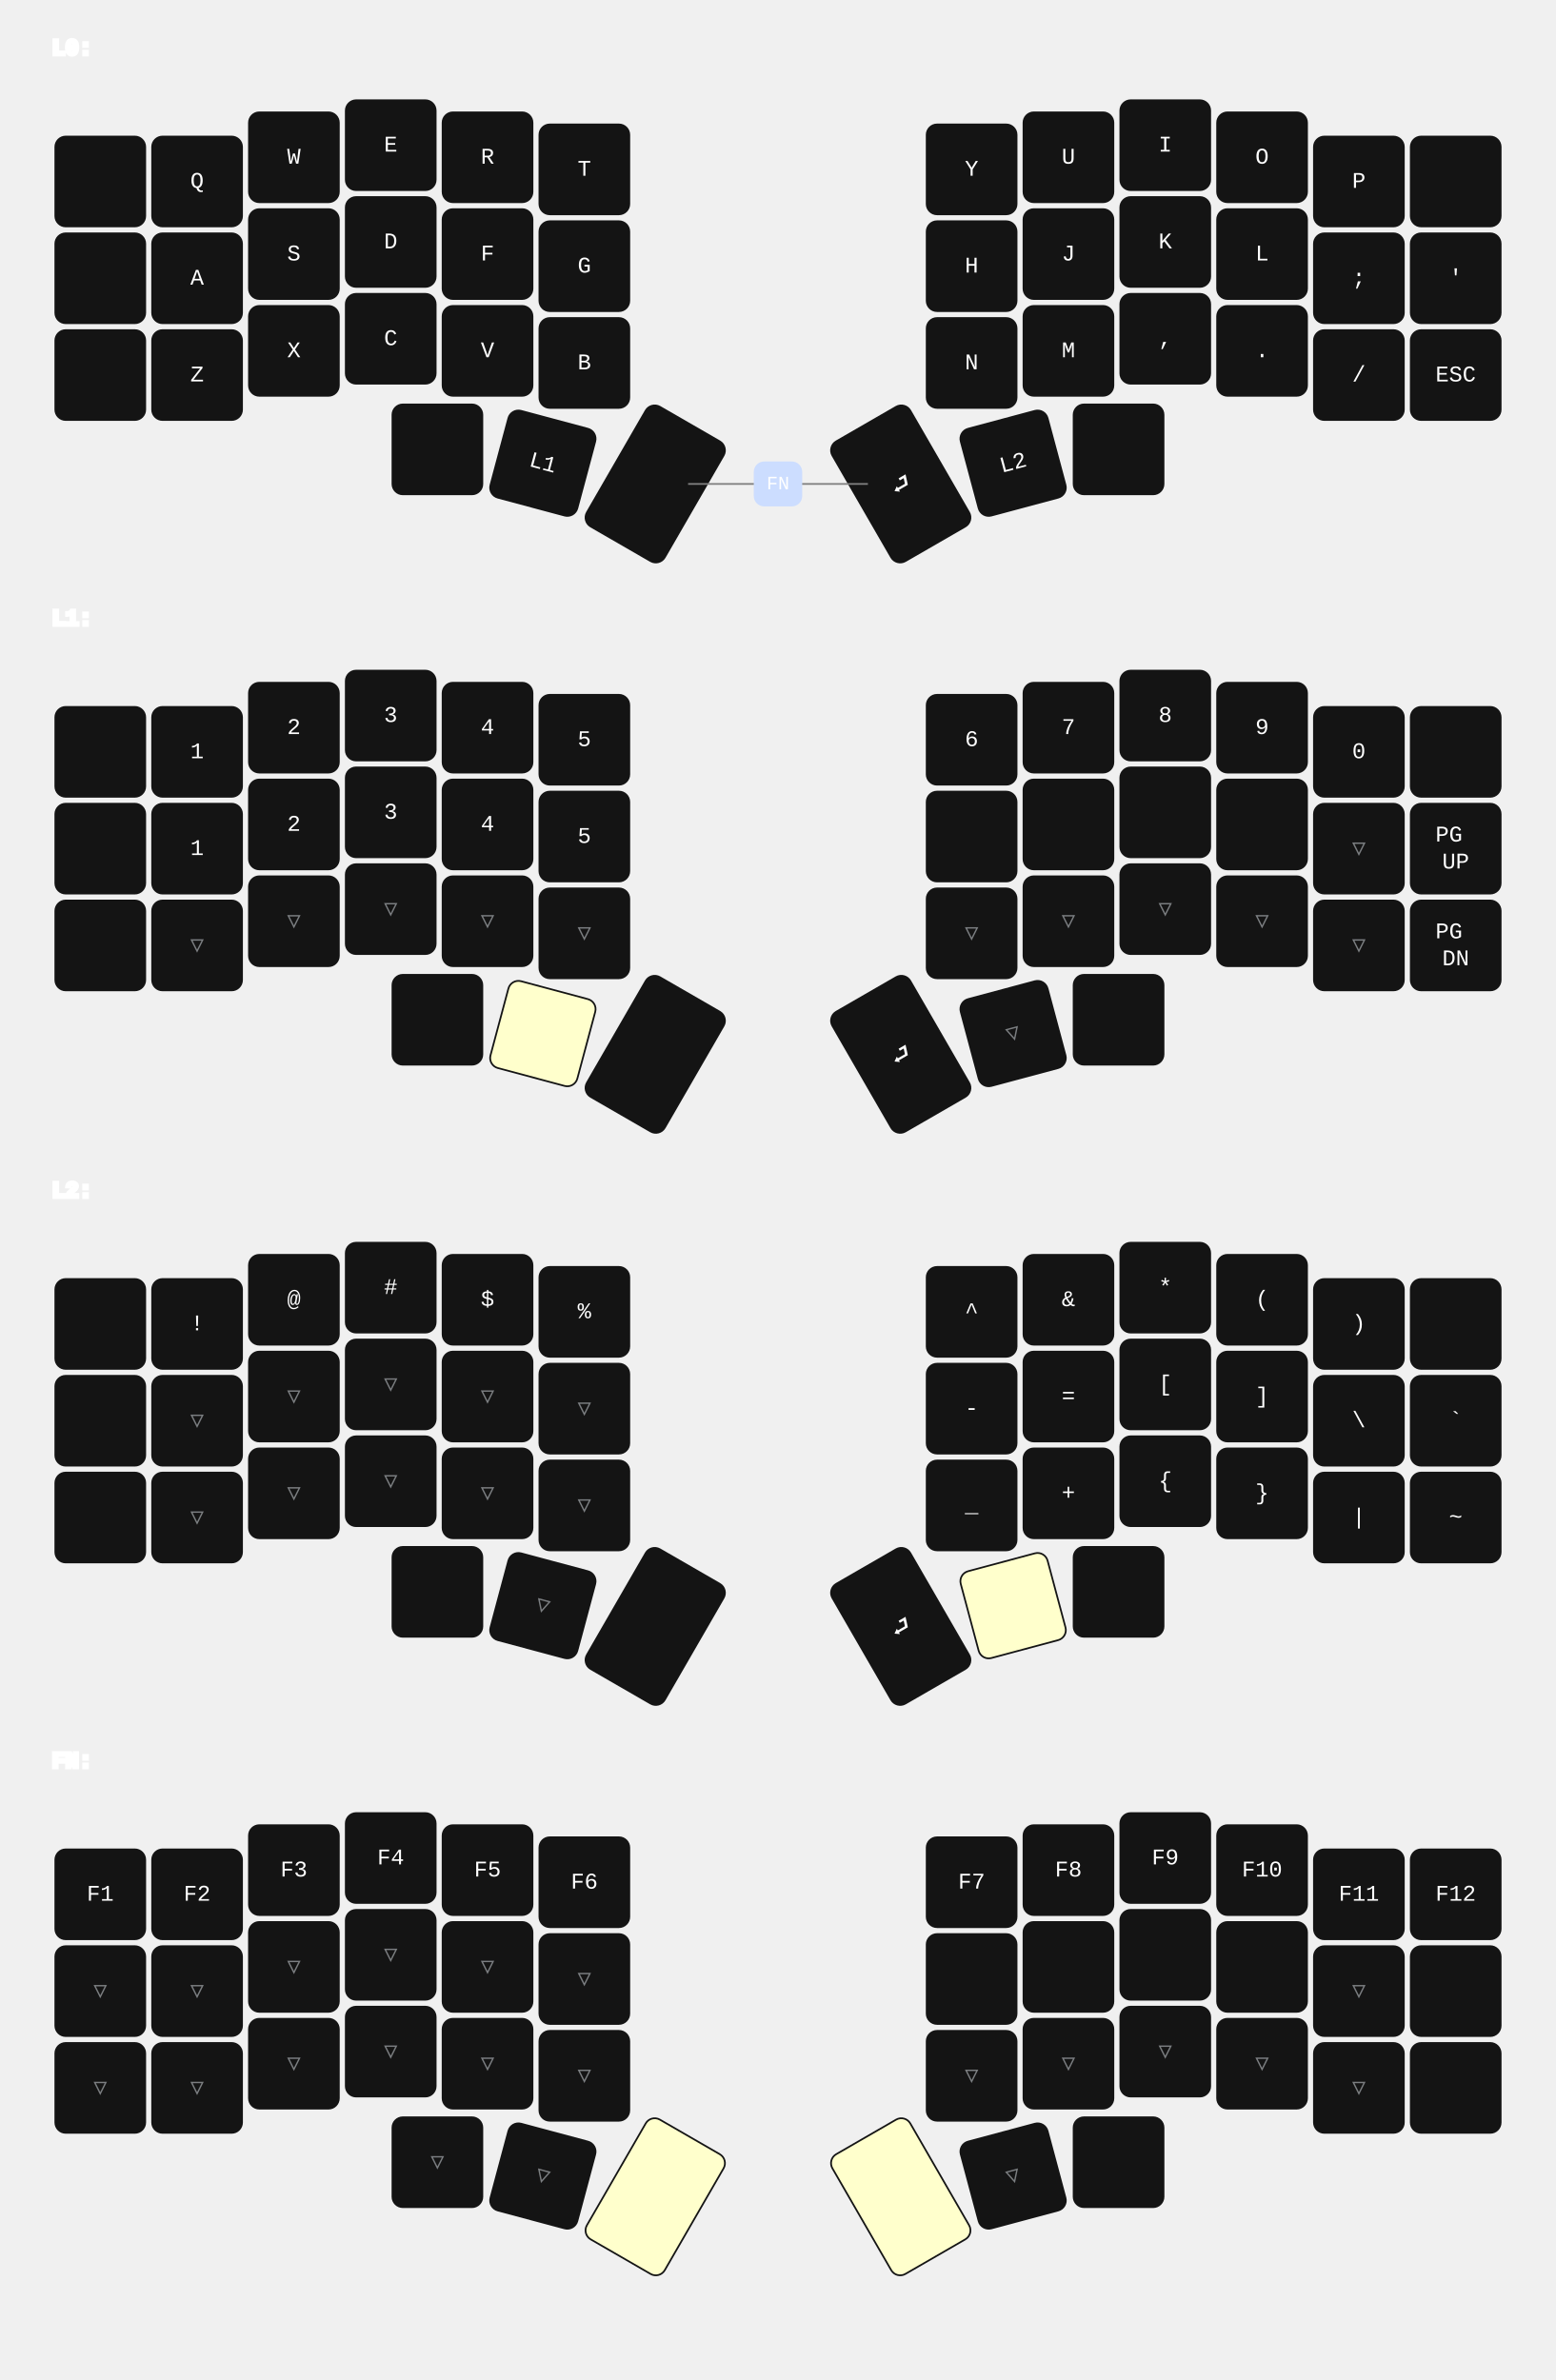
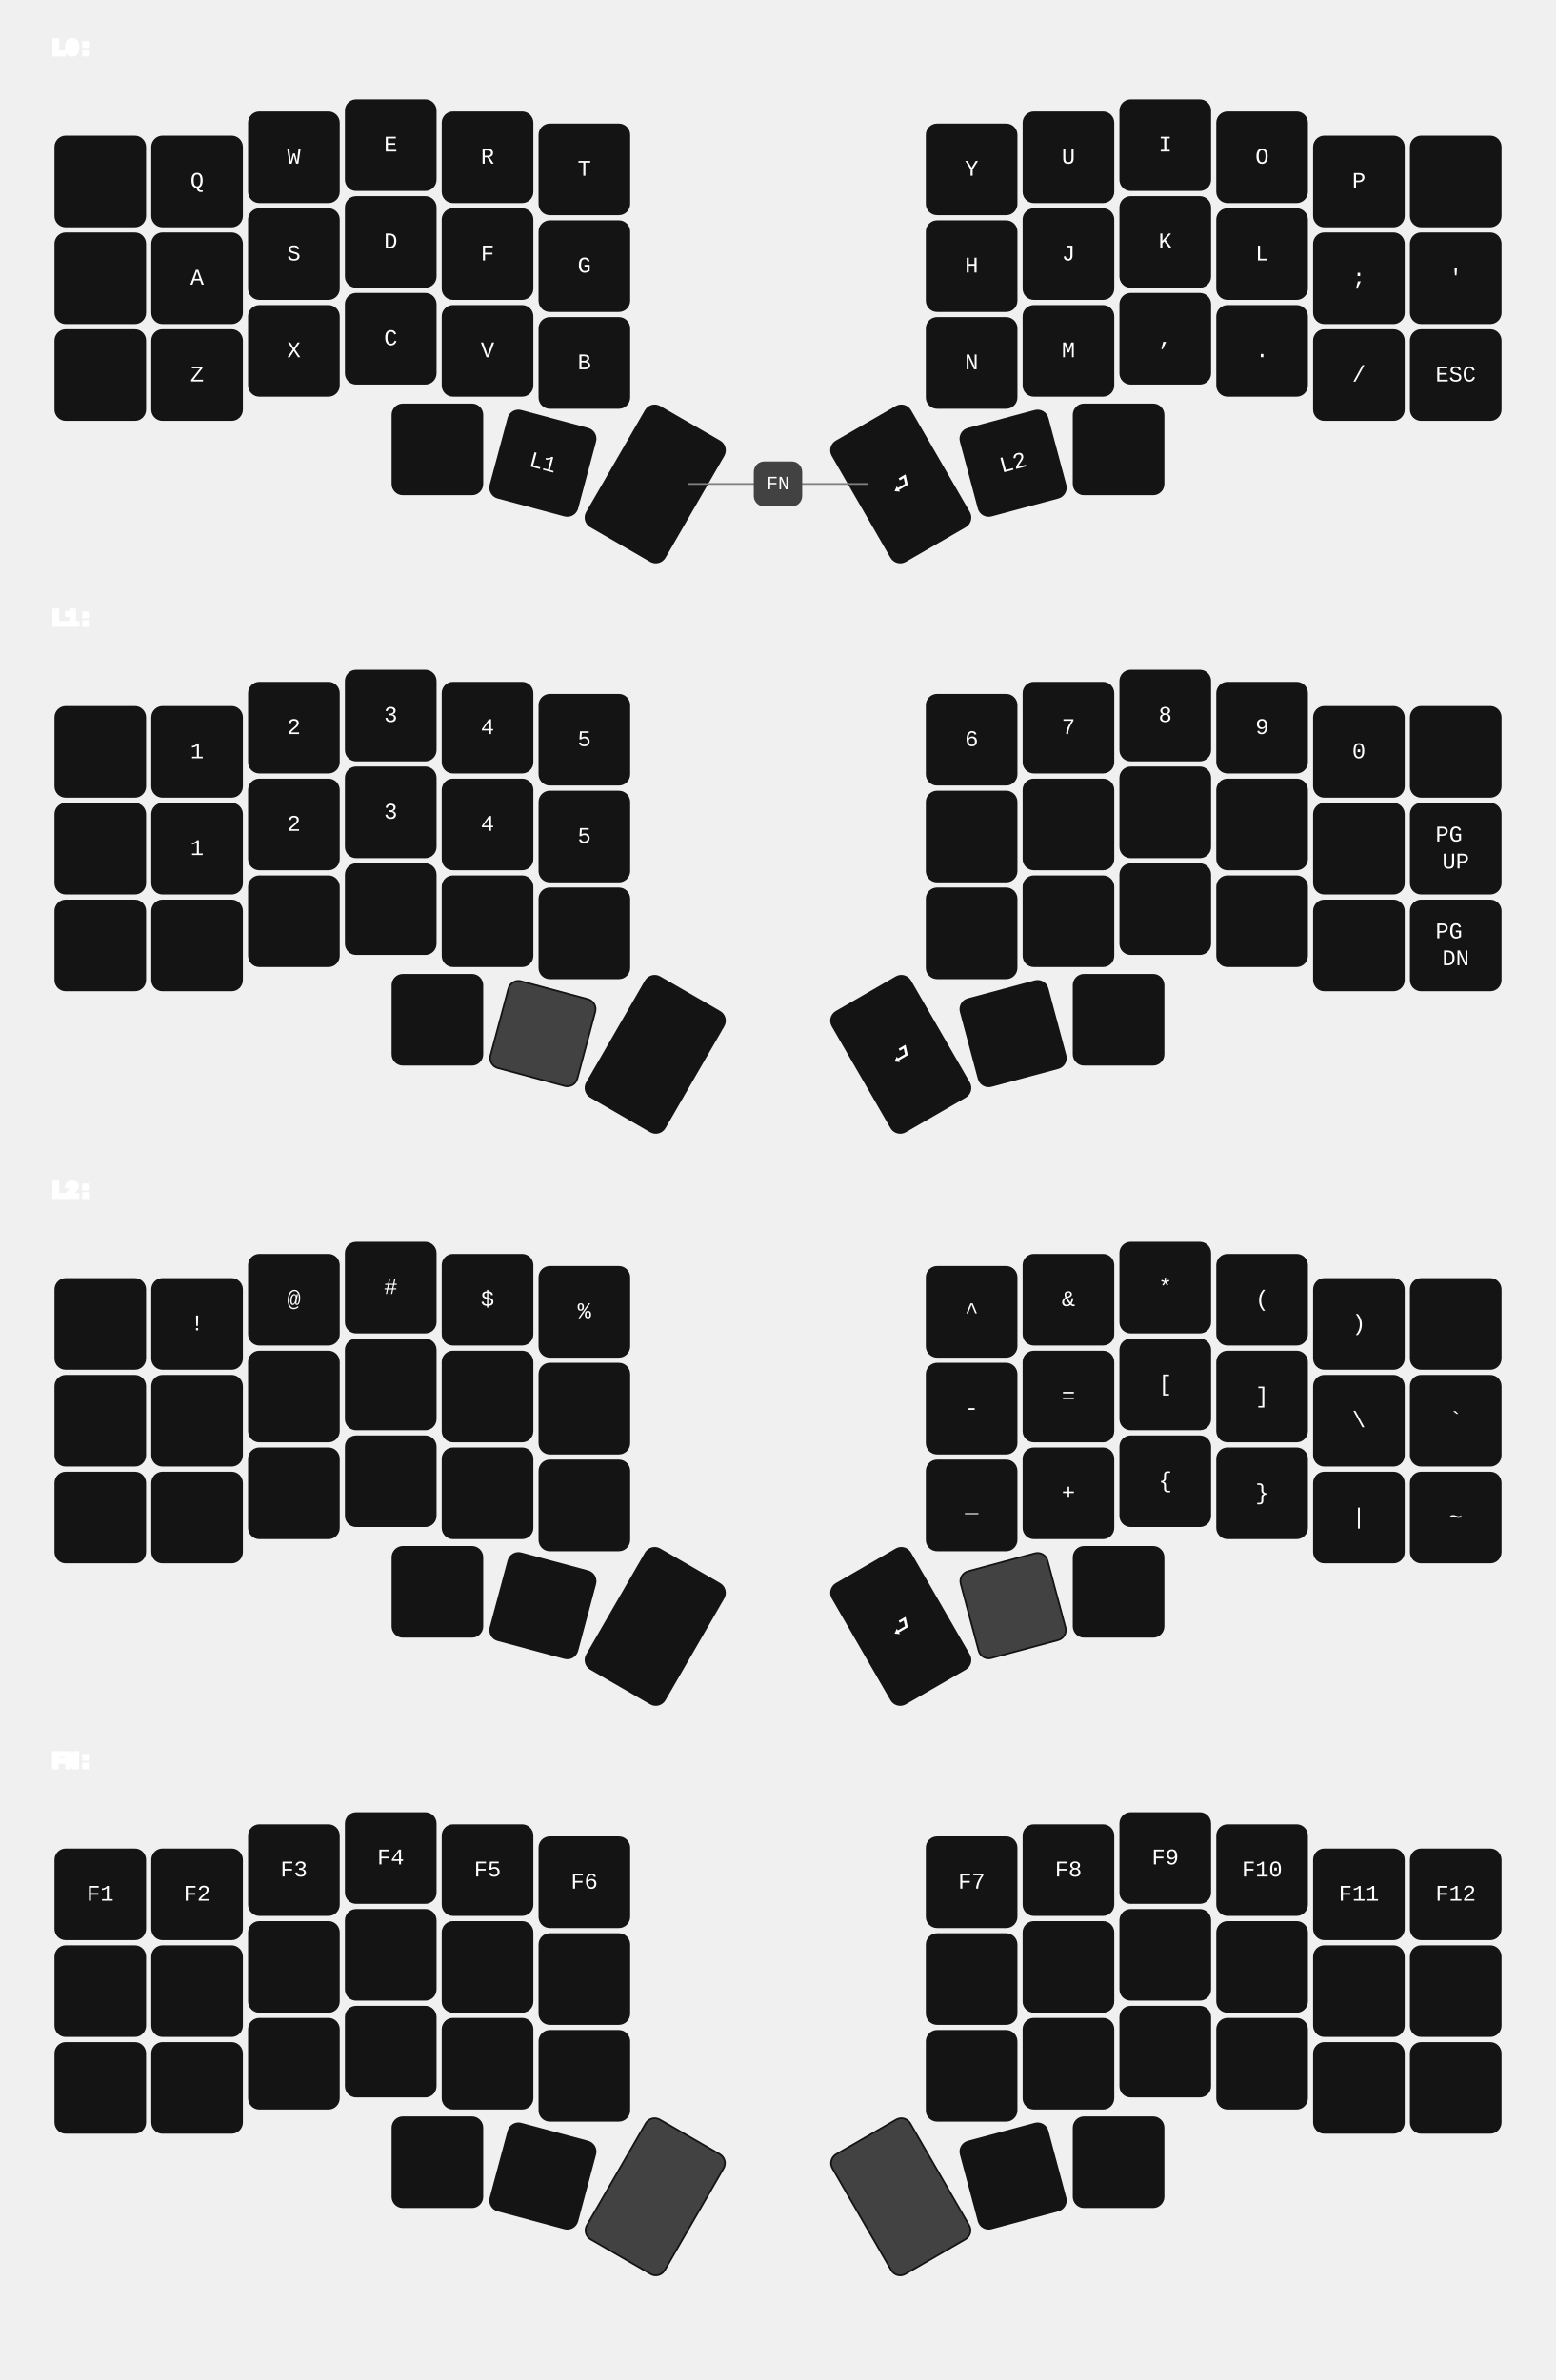
<svg xmlns="http://www.w3.org/2000/svg" xmlns:xlink="http://www.w3.org/1999/xlink" width="900" height="1377" viewBox="0 0 900 1377" class="keymap">
  <defs>/* start glyphs */
<svg id="mdi:apple-keyboard-command">
      <svg id="mdi-apple-keyboard-command" viewBox="0 0 24 24">
        <path d="M6,2A4,4 0 0,1 10,6V8H14V6A4,4 0 0,1 18,2A4,4 0 0,1 22,6A4,4 0 0,1 18,10H16V14H18A4,4 0 0,1 22,18A4,4 0 0,1 18,22A4,4 0 0,1 14,18V16H10V18A4,4 0 0,1 6,22A4,4 0 0,1 2,18A4,4 0 0,1 6,14H8V10H6A4,4 0 0,1 2,6A4,4 0 0,1 6,2M16,18A2,2 0 0,0 18,20A2,2 0 0,0 20,18A2,2 0 0,0 18,16H16V18M14,10H10V14H14V10M6,16A2,2 0 0,0 4,18A2,2 0 0,0 6,20A2,2 0 0,0 8,18V16H6M8,6A2,2 0 0,0 6,4A2,2 0 0,0 4,6A2,2 0 0,0 6,8H8V6M18,8A2,2 0 0,0 20,6A2,2 0 0,0 18,4A2,2 0 0,0 16,6V8H18Z" />
      </svg>
    </svg>
    <svg id="mdi:apple-keyboard-control">
      <svg id="mdi-apple-keyboard-control" viewBox="0 0 24 24">
        <path d="M19.78,11.78L18.36,13.19L12,6.83L5.64,13.19L4.22,11.78L12,4L19.78,11.78Z" />
      </svg>
    </svg>
    <svg id="mdi:apple-keyboard-option">
      <svg id="mdi-apple-keyboard-option" viewBox="0 0 24 24">
        <path d="M3,4H9.11L16.15,18H21V20H14.88L7.84,6H3V4M14,4H21V6H14V4Z" />
      </svg>
    </svg>
    <svg id="mdi:apple-keyboard-shift">
      <svg id="mdi-apple-keyboard-shift" viewBox="0 0 24 24">
        <path d="M15,18V12H17.17L12,6.83L6.83,12H9V18H15M12,4L22,14H17V20H7V14H2L12,4Z" />
      </svg>
    </svg>
    <svg id="mdi:arrow-down">
      <svg id="mdi-arrow-down" viewBox="0 0 24 24">
        <path d="M11,4H13V16L18.5,10.5L19.92,11.92L12,19.84L4.08,11.92L5.5,10.5L11,16V4Z" />
      </svg>
    </svg>
    <svg id="mdi:arrow-left">
      <svg id="mdi-arrow-left" viewBox="0 0 24 24">
        <path d="M20,11V13H8L13.5,18.5L12.08,19.92L4.16,12L12.08,4.08L13.5,5.5L8,11H20Z" />
      </svg>
    </svg>
    <svg id="mdi:arrow-right">
      <svg id="mdi-arrow-right" viewBox="0 0 24 24">
        <path d="M4,11V13H16L10.5,18.5L11.92,19.92L19.84,12L11.92,4.08L10.5,5.5L16,11H4Z" />
      </svg>
    </svg>
    <svg id="mdi:arrow-up">
      <svg id="mdi-arrow-up" viewBox="0 0 24 24">
        <path d="M13,20H11V8L5.5,13.5L4.08,12.08L12,4.16L19.92,12.08L18.5,13.5L13,8V20Z" />
      </svg>
    </svg>
    <svg id="mdi:backspace-outline">
      <svg id="mdi-backspace-outline" viewBox="0 0 24 24">
        <path d="M19,15.59L17.59,17L14,13.41L10.41,17L9,15.59L12.59,12L9,8.41L10.41,7L14,10.59L17.59,7L19,8.41L15.41,12L19,15.59M22,3A2,2 0 0,1 24,5V19A2,2 0 0,1 22,21H7C6.31,21 5.77,20.64 5.41,20.11L0,12L5.41,3.88C5.77,3.35 6.31,3 7,3H22M22,5H7L2.28,12L7,19H22V5Z" />
      </svg>
    </svg>
    <svg id="mdi:backspace-reverse-outline">
      <svg id="mdi-backspace-reverse-outline" viewBox="0 0 24 24">
        <path d="M5,15.59L6.41,17L10,13.41L13.59,17L15,15.59L11.41,12L15,8.41L13.59,7L10,10.59L6.41,7L5,8.41L8.59,12L5,15.59M2,3A2,2 0 0,0 0,5V19A2,2 0 0,0 2,21H17C17.69,21 18.23,20.64 18.59,20.11L24,12L18.59,3.88C18.23,3.35 17.69,3 17,3H2M2,5H17L21.72,12L17,19H2V5Z" />
      </svg>
    </svg>
    <svg id="mdi:bluetooth">
      <svg id="mdi-bluetooth" viewBox="0 0 24 24">
        <path d="M14.88,16.29L13,18.17V14.41M13,5.83L14.88,7.71L13,9.58M17.71,7.71L12,2H11V9.58L6.41,5L5,6.41L10.59,12L5,17.58L6.41,19L11,14.41V22H12L17.71,16.29L13.41,12L17.71,7.71Z" />
      </svg>
    </svg>
    <svg id="mdi:keyboard-space">
      <svg id="mdi-keyboard-space" viewBox="0 0 24 24">
        <path d="M3 15H5V19H19V15H21V19C21 20.1 20.1 21 19 21H5C3.9 21 3 20.1 3 19V15Z" />
      </svg>
    </svg>
    <svg id="mdi:keyboard-tab">
      <svg id="mdi-keyboard-tab" viewBox="0 0 24 24">
        <path d="M20,18H22V6H20M11.59,7.41L15.17,11H1V13H15.17L11.59,16.58L13,18L19,12L13,6L11.59,7.41Z" />
      </svg>
    </svg>
    <svg id="mdi:play-pause">
      <svg id="mdi-play-pause" viewBox="0 0 24 24">
        <path d="M3,5V19L11,12M13,19H16V5H13M18,5V19H21V5" />
      </svg>
    </svg>
    <svg id="mdi:skip-backward">
      <svg id="mdi-skip-backward" viewBox="0 0 24 24">
        <path d="M20,5V19L13,12M6,5V19H4V5M13,5V19L6,12" />
      </svg>
    </svg>
    <svg id="mdi:skip-forward">
      <svg id="mdi-skip-forward" viewBox="0 0 24 24">
        <path d="M4,5V19L11,12M18,5V19H20V5M11,5V19L18,12" />
      </svg>
    </svg>
    <svg id="mdi:toggle-switch">
      <svg id="mdi-toggle-switch" viewBox="0 0 24 24">
        <path d="M17,7H7A5,5 0 0,0 2,12A5,5 0 0,0 7,17H17A5,5 0 0,0 22,12A5,5 0 0,0 17,7M17,15A3,3 0 0,1 14,12A3,3 0 0,1 17,9A3,3 0 0,1 20,12A3,3 0 0,1 17,15Z" />
      </svg>
    </svg>
    <svg id="mdi:volume-minus">
      <svg id="mdi-volume-minus" viewBox="0 0 24 24">
        <path d="M3,9H7L12,4V20L7,15H3V9M14,11H22V13H14V11Z" />
      </svg>
    </svg>
    <svg id="mdi:volume-plus">
      <svg id="mdi-volume-plus" viewBox="0 0 24 24">
        <path d="M3,9H7L12,4V20L7,15H3V9M14,11H17V8H19V11H22V13H19V16H17V13H14V11Z" />
      </svg>
    </svg>
    <svg id="tabler:brightness-down">
      <svg class="icon icon-tabler icon-tabler-brightness-down" viewBox="0 0 24 24" stroke-width="2" stroke="currentColor" fill="none" stroke-linecap="round" stroke-linejoin="round">
        <path stroke="none" d="M0 0h24v24H0z" fill="none" />
        <path d="M12 12m-3 0a3 3 0 1 0 6 0a3 3 0 1 0 -6 0" />
        <path d="M12 5l0 .01" />
        <path d="M17 7l0 .01" />
        <path d="M19 12l0 .01" />
        <path d="M17 17l0 .01" />
        <path d="M12 19l0 .01" />
        <path d="M7 17l0 .01" />
        <path d="M5 12l0 .01" />
        <path d="M7 7l0 .01" />
      </svg>
    </svg>
    <svg id="tabler:brightness-up">
      <svg class="icon icon-tabler icon-tabler-brightness-up" viewBox="0 0 24 24" stroke-width="2" stroke="currentColor" fill="none" stroke-linecap="round" stroke-linejoin="round">
        <path stroke="none" d="M0 0h24v24H0z" fill="none" />
        <path d="M12 12m-3 0a3 3 0 1 0 6 0a3 3 0 1 0 -6 0" />
        <path d="M12 5l0 -2" />
        <path d="M17 7l1.4 -1.4" />
        <path d="M19 12l2 0" />
        <path d="M17 17l1.4 1.4" />
        <path d="M12 19l0 2" />
        <path d="M7 17l-1.4 1.4" />
        <path d="M6 12l-2 0" />
        <path d="M7 7l-1.4 -1.4" />
      </svg>
    </svg>
  </defs>/* end glyphs */
<style>/* inherit to force styles through use tags*/
svg path {
    fill: inherit;
}
/* font and background color specifications */
svg.keymap {
    font-family: Ubuntu Mono,SFMono-Regular,Consolas,Liberation Mono,Menlo,monospace;
    font-size: 13px;
    font-kerning: normal;
    text-rendering: optimizeLegibility;
    fill: #fff;
}

/* default key styling */
rect.key {
    fill: #141414;
    stroke: #141414;
    stroke-width: 1;
}

/* color accent for combo boxes */
rect.combo {
-     fill: #cdf;
+     fill: #424242;
}

/* color accent for held keys */
rect.held, rect.combo.held {
-     fill: #ffc;
+     fill: #424242;
}

/* color accent for ghost (optional) keys */
rect.ghost, rect.combo.ghost {
    fill: #ddd;
}

text {
    text-anchor: middle;
    dominant-baseline: middle;
}

/* styling for layer labels */
text.label {
    font-weight: bold;
    text-anchor: start;
    stroke: white;
    stroke-width: 2;
    paint-order: stroke;
}

/* styling for combo tap, and key hold/shifted label text */
text.combo, text.hold, text.shifted {
    font-size: 11px;
}

text.hold {
    text-anchor: middle;
    dominant-baseline: auto;
}

text.shifted {
    text-anchor: middle;
    dominant-baseline: hanging;
}

/* styling for hold/shifted label text in combo box */
text.combo.hold, text.combo.shifted {
    font-size: 8px;
}

/* lighter symbol for transparent keys */
text.trans {
-     fill: #7b7e81;
+     fill: transparent;
}

/* styling for combo dendrons */
path.combo {
    stroke-width: 1;
    stroke: gray;
    fill: none;
}

/* Start Tabler Icons Cleanup */
/* cannot use height/width with glyphs */
.icon-tabler &gt; path {
    fill: inherit;
    stroke: inherit;
}
/* hide tabler's default box */
.icon-tabler &gt; path[stroke="none"][fill="none"] {
    visibility: collapse;
}
/* End Tabler Icons Cleanup */
</style>
  <g transform="translate(30, 0)" class="layer-L0">
    <text x="0" y="28" class="label">L0:</text>
    <g transform="translate(0, 56)">
      <g transform="translate(28, 49)" class="key keypos-0">
        <rect rx="6" ry="6" x="-26" y="-26" width="52" height="52" class="key" />
        <use href="#mdi:keyboard-tab" xlink:href="#mdi:keyboard-tab" x="-6" y="-6" height="13" width="13.0" class="key tap glyph mdi:keyboard-tab" />
      </g>
      <g transform="translate(84, 49)" class="key keypos-1">
        <rect rx="6" ry="6" x="-26" y="-26" width="52" height="52" class="key" />
        <text x="0" y="0" class="key tap">Q</text>
      </g>
      <g transform="translate(140, 35)" class="key keypos-2">
        <rect rx="6" ry="6" x="-26" y="-26" width="52" height="52" class="key" />
        <text x="0" y="0" class="key tap">W</text>
      </g>
      <g transform="translate(196, 28)" class="key keypos-3">
        <rect rx="6" ry="6" x="-26" y="-26" width="52" height="52" class="key" />
        <text x="0" y="0" class="key tap">E</text>
      </g>
      <g transform="translate(252, 35)" class="key keypos-4">
        <rect rx="6" ry="6" x="-26" y="-26" width="52" height="52" class="key" />
        <text x="0" y="0" class="key tap">R</text>
      </g>
      <g transform="translate(308, 42)" class="key keypos-5">
        <rect rx="6" ry="6" x="-26" y="-26" width="52" height="52" class="key" />
        <text x="0" y="0" class="key tap">T</text>
      </g>
      <g transform="translate(532, 42)" class="key keypos-6">
        <rect rx="6" ry="6" x="-26" y="-26" width="52" height="52" class="key" />
        <text x="0" y="0" class="key tap">Y</text>
      </g>
      <g transform="translate(588, 35)" class="key keypos-7">
        <rect rx="6" ry="6" x="-26" y="-26" width="52" height="52" class="key" />
        <text x="0" y="0" class="key tap">U</text>
      </g>
      <g transform="translate(644, 28)" class="key keypos-8">
        <rect rx="6" ry="6" x="-26" y="-26" width="52" height="52" class="key" />
        <text x="0" y="0" class="key tap">I</text>
      </g>
      <g transform="translate(700, 35)" class="key keypos-9">
        <rect rx="6" ry="6" x="-26" y="-26" width="52" height="52" class="key" />
        <text x="0" y="0" class="key tap">O</text>
      </g>
      <g transform="translate(756, 49)" class="key keypos-10">
        <rect rx="6" ry="6" x="-26" y="-26" width="52" height="52" class="key" />
        <text x="0" y="0" class="key tap">P</text>
      </g>
      <g transform="translate(812, 49)" class="key keypos-11">
        <rect rx="6" ry="6" x="-26" y="-26" width="52" height="52" class="key" />
        <use href="#mdi:backspace-outline" xlink:href="#mdi:backspace-outline" x="-6" y="-6" height="13" width="13.0" class="key tap glyph mdi:backspace-outline" />
      </g>
      <g transform="translate(28, 105)" class="key keypos-12">
        <rect rx="6" ry="6" x="-26" y="-26" width="52" height="52" class="key" />
        <use href="#mdi:apple-keyboard-control" xlink:href="#mdi:apple-keyboard-control" x="-6" y="-6" height="13" width="13.0" class="key tap glyph mdi:apple-keyboard-control" />
      </g>
      <g transform="translate(84, 105)" class="key keypos-13">
        <rect rx="6" ry="6" x="-26" y="-26" width="52" height="52" class="key" />
        <text x="0" y="0" class="key tap">A</text>
      </g>
      <g transform="translate(140, 91)" class="key keypos-14">
        <rect rx="6" ry="6" x="-26" y="-26" width="52" height="52" class="key" />
        <text x="0" y="0" class="key tap">S</text>
      </g>
      <g transform="translate(196, 84)" class="key keypos-15">
        <rect rx="6" ry="6" x="-26" y="-26" width="52" height="52" class="key" />
        <text x="0" y="0" class="key tap">D</text>
      </g>
      <g transform="translate(252, 91)" class="key keypos-16">
        <rect rx="6" ry="6" x="-26" y="-26" width="52" height="52" class="key" />
        <text x="0" y="0" class="key tap">F</text>
      </g>
      <g transform="translate(308, 98)" class="key keypos-17">
        <rect rx="6" ry="6" x="-26" y="-26" width="52" height="52" class="key" />
        <text x="0" y="0" class="key tap">G</text>
      </g>
      <g transform="translate(532, 98)" class="key keypos-18">
        <rect rx="6" ry="6" x="-26" y="-26" width="52" height="52" class="key" />
        <text x="0" y="0" class="key tap">H</text>
      </g>
      <g transform="translate(588, 91)" class="key keypos-19">
        <rect rx="6" ry="6" x="-26" y="-26" width="52" height="52" class="key" />
        <text x="0" y="0" class="key tap">J</text>
      </g>
      <g transform="translate(644, 84)" class="key keypos-20">
        <rect rx="6" ry="6" x="-26" y="-26" width="52" height="52" class="key" />
        <text x="0" y="0" class="key tap">K</text>
      </g>
      <g transform="translate(700, 91)" class="key keypos-21">
        <rect rx="6" ry="6" x="-26" y="-26" width="52" height="52" class="key" />
        <text x="0" y="0" class="key tap">L</text>
      </g>
      <g transform="translate(756, 105)" class="key keypos-22">
        <rect rx="6" ry="6" x="-26" y="-26" width="52" height="52" class="key" />
        <text x="0" y="0" class="key tap">;</text>
      </g>
      <g transform="translate(812, 105)" class="key keypos-23">
        <rect rx="6" ry="6" x="-26" y="-26" width="52" height="52" class="key" />
        <text x="0" y="0" class="key tap">'</text>
      </g>
      <g transform="translate(28, 161)" class="key keypos-24">
        <rect rx="6" ry="6" x="-26" y="-26" width="52" height="52" class="key" />
        <use href="#mdi:apple-keyboard-shift" xlink:href="#mdi:apple-keyboard-shift" x="-6" y="-6" height="13" width="13.0" class="key tap glyph mdi:apple-keyboard-shift" />
      </g>
      <g transform="translate(84, 161)" class="key keypos-25">
        <rect rx="6" ry="6" x="-26" y="-26" width="52" height="52" class="key" />
        <text x="0" y="0" class="key tap">Z</text>
      </g>
      <g transform="translate(140, 147)" class="key keypos-26">
        <rect rx="6" ry="6" x="-26" y="-26" width="52" height="52" class="key" />
        <text x="0" y="0" class="key tap">X</text>
      </g>
      <g transform="translate(196, 140)" class="key keypos-27">
        <rect rx="6" ry="6" x="-26" y="-26" width="52" height="52" class="key" />
        <text x="0" y="0" class="key tap">C</text>
      </g>
      <g transform="translate(252, 147)" class="key keypos-28">
        <rect rx="6" ry="6" x="-26" y="-26" width="52" height="52" class="key" />
        <text x="0" y="0" class="key tap">V</text>
      </g>
      <g transform="translate(308, 154)" class="key keypos-29">
        <rect rx="6" ry="6" x="-26" y="-26" width="52" height="52" class="key" />
        <text x="0" y="0" class="key tap">B</text>
      </g>
      <g transform="translate(532, 154)" class="key keypos-30">
        <rect rx="6" ry="6" x="-26" y="-26" width="52" height="52" class="key" />
        <text x="0" y="0" class="key tap">N</text>
      </g>
      <g transform="translate(588, 147)" class="key keypos-31">
        <rect rx="6" ry="6" x="-26" y="-26" width="52" height="52" class="key" />
        <text x="0" y="0" class="key tap">M</text>
      </g>
      <g transform="translate(644, 140)" class="key keypos-32">
        <rect rx="6" ry="6" x="-26" y="-26" width="52" height="52" class="key" />
        <text x="0" y="0" class="key tap">,</text>
      </g>
      <g transform="translate(700, 147)" class="key keypos-33">
        <rect rx="6" ry="6" x="-26" y="-26" width="52" height="52" class="key" />
        <text x="0" y="0" class="key tap">.</text>
      </g>
      <g transform="translate(756, 161)" class="key keypos-34">
        <rect rx="6" ry="6" x="-26" y="-26" width="52" height="52" class="key" />
        <text x="0" y="0" class="key tap">/</text>
      </g>
      <g transform="translate(812, 161)" class="key keypos-35">
        <rect rx="6" ry="6" x="-26" y="-26" width="52" height="52" class="key" />
        <text x="0" y="0" class="key tap">ESC</text>
      </g>
      <g transform="translate(223, 204)" class="key keypos-36">
        <rect rx="6" ry="6" x="-26" y="-26" width="52" height="52" class="key" />
        <use href="#mdi:apple-keyboard-command" xlink:href="#mdi:apple-keyboard-command" x="-6" y="-6" height="13" width="13.0" class="key tap glyph mdi:apple-keyboard-command" />
      </g>
      <g transform="translate(284, 212) rotate(15.0)" class="key keypos-37">
        <rect rx="6" ry="6" x="-26" y="-26" width="52" height="52" class="key" />
        <text x="0" y="0" class="key tap">L1</text>
      </g>
      <g transform="translate(349, 224) rotate(30.0)" class="key keypos-38">
        <rect rx="6" ry="6" x="-26" y="-40" width="52" height="80" class="key" />
        <use href="#mdi:keyboard-space" xlink:href="#mdi:keyboard-space" x="-6" y="-6" height="13" width="13.0" class="key tap glyph mdi:keyboard-space" />
      </g>
      <g transform="translate(491, 224) rotate(-30.0)" class="key keypos-39">
        <rect rx="6" ry="6" x="-26" y="-40" width="52" height="80" class="key" />
        <text x="0" y="0" class="key tap">⮐</text>
      </g>
      <g transform="translate(556, 212) rotate(-15.0)" class="key keypos-40">
        <rect rx="6" ry="6" x="-26" y="-26" width="52" height="52" class="key" />
        <text x="0" y="0" class="key tap">L2</text>
      </g>
      <g transform="translate(617, 204)" class="key keypos-41">
        <rect rx="6" ry="6" x="-26" y="-26" width="52" height="52" class="key" />
        <use href="#mdi:apple-keyboard-option" xlink:href="#mdi:apple-keyboard-option" x="-6" y="-6" height="13" width="13.0" class="key tap glyph mdi:apple-keyboard-option" />
      </g>
      <g class="combo combopos-0">
        <path d="M420,224 l-52,0" class="combo" />
        <path d="M420,224 l52,0" class="combo" />
        <rect rx="6" ry="6" x="406" y="211" width="28" height="26" class="combo" />
        <text x="420" y="224" class="combo tap">FN</text>
      </g>
    </g>
  </g>
  <g transform="translate(30, 330)" class="layer-L1">
    <text x="0" y="28" class="label">L1:</text>
    <g transform="translate(0, 56)">
      <g transform="translate(28, 49)" class="key keypos-0">
        <rect rx="6" ry="6" x="-26" y="-26" width="52" height="52" class="key" />
        <use href="#mdi:keyboard-tab" xlink:href="#mdi:keyboard-tab" x="-6" y="-6" height="13" width="13.0" class="key tap glyph mdi:keyboard-tab" />
      </g>
      <g transform="translate(84, 49)" class="key keypos-1">
        <rect rx="6" ry="6" x="-26" y="-26" width="52" height="52" class="key" />
        <text x="0" y="0" class="key tap">1</text>
      </g>
      <g transform="translate(140, 35)" class="key keypos-2">
        <rect rx="6" ry="6" x="-26" y="-26" width="52" height="52" class="key" />
        <text x="0" y="0" class="key tap">2</text>
      </g>
      <g transform="translate(196, 28)" class="key keypos-3">
        <rect rx="6" ry="6" x="-26" y="-26" width="52" height="52" class="key" />
        <text x="0" y="0" class="key tap">3</text>
      </g>
      <g transform="translate(252, 35)" class="key keypos-4">
        <rect rx="6" ry="6" x="-26" y="-26" width="52" height="52" class="key" />
        <text x="0" y="0" class="key tap">4</text>
      </g>
      <g transform="translate(308, 42)" class="key keypos-5">
        <rect rx="6" ry="6" x="-26" y="-26" width="52" height="52" class="key" />
        <text x="0" y="0" class="key tap">5</text>
      </g>
      <g transform="translate(532, 42)" class="key keypos-6">
        <rect rx="6" ry="6" x="-26" y="-26" width="52" height="52" class="key" />
        <text x="0" y="0" class="key tap">6</text>
      </g>
      <g transform="translate(588, 35)" class="key keypos-7">
        <rect rx="6" ry="6" x="-26" y="-26" width="52" height="52" class="key" />
        <text x="0" y="0" class="key tap">7</text>
      </g>
      <g transform="translate(644, 28)" class="key keypos-8">
        <rect rx="6" ry="6" x="-26" y="-26" width="52" height="52" class="key" />
        <text x="0" y="0" class="key tap">8</text>
      </g>
      <g transform="translate(700, 35)" class="key keypos-9">
        <rect rx="6" ry="6" x="-26" y="-26" width="52" height="52" class="key" />
        <text x="0" y="0" class="key tap">9</text>
      </g>
      <g transform="translate(756, 49)" class="key keypos-10">
        <rect rx="6" ry="6" x="-26" y="-26" width="52" height="52" class="key" />
        <text x="0" y="0" class="key tap">0</text>
      </g>
      <g transform="translate(812, 49)" class="key keypos-11">
        <rect rx="6" ry="6" x="-26" y="-26" width="52" height="52" class="key" />
        <use href="#mdi:backspace-outline" xlink:href="#mdi:backspace-outline" x="-6" y="-6" height="13" width="13.0" class="key tap glyph mdi:backspace-outline" />
      </g>
      <g transform="translate(28, 105)" class="key keypos-12">
        <rect rx="6" ry="6" x="-26" y="-26" width="52" height="52" class="key" />
        <use href="#mdi:toggle-switch" xlink:href="#mdi:toggle-switch" x="-6" y="-6" height="13" width="13.0" class="key tap glyph mdi:toggle-switch" />
        <use href="#mdi:bluetooth" xlink:href="#mdi:bluetooth" x="-5" y="-24" height="10" width="10.0" class="key shifted glyph mdi:bluetooth" />
      </g>
      <g transform="translate(84, 105)" class="key keypos-13">
        <rect rx="6" ry="6" x="-26" y="-26" width="52" height="52" class="key" />
        <text x="0" y="0" class="key tap">1</text>
        <use href="#mdi:bluetooth" xlink:href="#mdi:bluetooth" x="-5" y="-24" height="10" width="10.0" class="key shifted glyph mdi:bluetooth" />
      </g>
      <g transform="translate(140, 91)" class="key keypos-14">
        <rect rx="6" ry="6" x="-26" y="-26" width="52" height="52" class="key" />
        <text x="0" y="0" class="key tap">2</text>
        <use href="#mdi:bluetooth" xlink:href="#mdi:bluetooth" x="-5" y="-24" height="10" width="10.0" class="key shifted glyph mdi:bluetooth" />
      </g>
      <g transform="translate(196, 84)" class="key keypos-15">
        <rect rx="6" ry="6" x="-26" y="-26" width="52" height="52" class="key" />
        <text x="0" y="0" class="key tap">3</text>
        <use href="#mdi:bluetooth" xlink:href="#mdi:bluetooth" x="-5" y="-24" height="10" width="10.0" class="key shifted glyph mdi:bluetooth" />
      </g>
      <g transform="translate(252, 91)" class="key keypos-16">
        <rect rx="6" ry="6" x="-26" y="-26" width="52" height="52" class="key" />
        <text x="0" y="0" class="key tap">4</text>
        <use href="#mdi:bluetooth" xlink:href="#mdi:bluetooth" x="-5" y="-24" height="10" width="10.0" class="key shifted glyph mdi:bluetooth" />
      </g>
      <g transform="translate(308, 98)" class="key keypos-17">
        <rect rx="6" ry="6" x="-26" y="-26" width="52" height="52" class="key" />
        <text x="0" y="0" class="key tap">5</text>
        <use href="#mdi:bluetooth" xlink:href="#mdi:bluetooth" x="-5" y="-24" height="10" width="10.0" class="key shifted glyph mdi:bluetooth" />
      </g>
      <g transform="translate(532, 98)" class="key keypos-18">
        <rect rx="6" ry="6" x="-26" y="-26" width="52" height="52" class="key" />
        <use href="#mdi:arrow-left" xlink:href="#mdi:arrow-left" x="-6" y="-6" height="13" width="13.0" class="key tap glyph mdi:arrow-left" />
      </g>
      <g transform="translate(588, 91)" class="key keypos-19">
        <rect rx="6" ry="6" x="-26" y="-26" width="52" height="52" class="key" />
        <use href="#mdi:arrow-down" xlink:href="#mdi:arrow-down" x="-6" y="-6" height="13" width="13.0" class="key tap glyph mdi:arrow-down" />
      </g>
      <g transform="translate(644, 84)" class="key keypos-20">
        <rect rx="6" ry="6" x="-26" y="-26" width="52" height="52" class="key" />
        <use href="#mdi:arrow-up" xlink:href="#mdi:arrow-up" x="-6" y="-6" height="13" width="13.0" class="key tap glyph mdi:arrow-up" />
      </g>
      <g transform="translate(700, 91)" class="key keypos-21">
        <rect rx="6" ry="6" x="-26" y="-26" width="52" height="52" class="key" />
        <use href="#mdi:arrow-right" xlink:href="#mdi:arrow-right" x="-6" y="-6" height="13" width="13.0" class="key tap glyph mdi:arrow-right" />
      </g>
      <g transform="translate(756, 105)" class="key trans keypos-22">
        <rect rx="6" ry="6" x="-26" y="-26" width="52" height="52" class="key trans" />
        <text x="0" y="0" class="key trans tap">▽</text>
      </g>
      <g transform="translate(812, 105)" class="key keypos-23">
        <rect rx="6" ry="6" x="-26" y="-26" width="52" height="52" class="key" />
        <text x="0" y="0" class="key tap">
          <tspan x="0" dy="-0.6em">PG</tspan>
          <tspan x="0" dy="1.2em">UP</tspan>
        </text>
      </g>
      <g transform="translate(28, 161)" class="key keypos-24">
        <rect rx="6" ry="6" x="-26" y="-26" width="52" height="52" class="key" />
        <use href="#mdi:apple-keyboard-shift" xlink:href="#mdi:apple-keyboard-shift" x="-6" y="-6" height="13" width="13.0" class="key tap glyph mdi:apple-keyboard-shift" />
      </g>
      <g transform="translate(84, 161)" class="key trans keypos-25">
        <rect rx="6" ry="6" x="-26" y="-26" width="52" height="52" class="key trans" />
        <text x="0" y="0" class="key trans tap">▽</text>
      </g>
      <g transform="translate(140, 147)" class="key trans keypos-26">
        <rect rx="6" ry="6" x="-26" y="-26" width="52" height="52" class="key trans" />
        <text x="0" y="0" class="key trans tap">▽</text>
      </g>
      <g transform="translate(196, 140)" class="key trans keypos-27">
        <rect rx="6" ry="6" x="-26" y="-26" width="52" height="52" class="key trans" />
        <text x="0" y="0" class="key trans tap">▽</text>
      </g>
      <g transform="translate(252, 147)" class="key trans keypos-28">
        <rect rx="6" ry="6" x="-26" y="-26" width="52" height="52" class="key trans" />
        <text x="0" y="0" class="key trans tap">▽</text>
      </g>
      <g transform="translate(308, 154)" class="key trans keypos-29">
        <rect rx="6" ry="6" x="-26" y="-26" width="52" height="52" class="key trans" />
        <text x="0" y="0" class="key trans tap">▽</text>
      </g>
      <g transform="translate(532, 154)" class="key trans keypos-30">
        <rect rx="6" ry="6" x="-26" y="-26" width="52" height="52" class="key trans" />
        <text x="0" y="0" class="key trans tap">▽</text>
      </g>
      <g transform="translate(588, 147)" class="key trans keypos-31">
        <rect rx="6" ry="6" x="-26" y="-26" width="52" height="52" class="key trans" />
        <text x="0" y="0" class="key trans tap">▽</text>
      </g>
      <g transform="translate(644, 140)" class="key trans keypos-32">
        <rect rx="6" ry="6" x="-26" y="-26" width="52" height="52" class="key trans" />
        <text x="0" y="0" class="key trans tap">▽</text>
      </g>
      <g transform="translate(700, 147)" class="key trans keypos-33">
        <rect rx="6" ry="6" x="-26" y="-26" width="52" height="52" class="key trans" />
        <text x="0" y="0" class="key trans tap">▽</text>
      </g>
      <g transform="translate(756, 161)" class="key trans keypos-34">
        <rect rx="6" ry="6" x="-26" y="-26" width="52" height="52" class="key trans" />
        <text x="0" y="0" class="key trans tap">▽</text>
      </g>
      <g transform="translate(812, 161)" class="key keypos-35">
        <rect rx="6" ry="6" x="-26" y="-26" width="52" height="52" class="key" />
        <text x="0" y="0" class="key tap">
          <tspan x="0" dy="-0.6em">PG</tspan>
          <tspan x="0" dy="1.2em">DN</tspan>
        </text>
      </g>
      <g transform="translate(223, 204)" class="key keypos-36">
        <rect rx="6" ry="6" x="-26" y="-26" width="52" height="52" class="key" />
        <use href="#mdi:apple-keyboard-command" xlink:href="#mdi:apple-keyboard-command" x="-6" y="-6" height="13" width="13.0" class="key tap glyph mdi:apple-keyboard-command" />
      </g>
      <g transform="translate(284, 212) rotate(15.0)" class="key held keypos-37">
        <rect rx="6" ry="6" x="-26" y="-26" width="52" height="52" class="key held" />
      </g>
      <g transform="translate(349, 224) rotate(30.0)" class="key keypos-38">
        <rect rx="6" ry="6" x="-26" y="-40" width="52" height="80" class="key" />
        <use href="#mdi:keyboard-space" xlink:href="#mdi:keyboard-space" x="-6" y="-6" height="13" width="13.0" class="key tap glyph mdi:keyboard-space" />
      </g>
      <g transform="translate(491, 224) rotate(-30.0)" class="key keypos-39">
        <rect rx="6" ry="6" x="-26" y="-40" width="52" height="80" class="key" />
        <text x="0" y="0" class="key tap">⮐</text>
      </g>
      <g transform="translate(556, 212) rotate(-15.0)" class="key trans keypos-40">
        <rect rx="6" ry="6" x="-26" y="-26" width="52" height="52" class="key trans" />
        <text x="0" y="0" class="key trans tap">▽</text>
      </g>
      <g transform="translate(617, 204)" class="key keypos-41">
        <rect rx="6" ry="6" x="-26" y="-26" width="52" height="52" class="key" />
        <use href="#mdi:apple-keyboard-option" xlink:href="#mdi:apple-keyboard-option" x="-6" y="-6" height="13" width="13.0" class="key tap glyph mdi:apple-keyboard-option" />
      </g>
    </g>
  </g>
  <g transform="translate(30, 661)" class="layer-L2">
    <text x="0" y="28" class="label">L2:</text>
    <g transform="translate(0, 56)">
      <g transform="translate(28, 49)" class="key keypos-0">
        <rect rx="6" ry="6" x="-26" y="-26" width="52" height="52" class="key" />
        <use href="#mdi:keyboard-tab" xlink:href="#mdi:keyboard-tab" x="-6" y="-6" height="13" width="13.0" class="key tap glyph mdi:keyboard-tab" />
      </g>
      <g transform="translate(84, 49)" class="key keypos-1">
        <rect rx="6" ry="6" x="-26" y="-26" width="52" height="52" class="key" />
        <text x="0" y="0" class="key tap">!</text>
      </g>
      <g transform="translate(140, 35)" class="key keypos-2">
        <rect rx="6" ry="6" x="-26" y="-26" width="52" height="52" class="key" />
        <text x="0" y="0" class="key tap">@</text>
      </g>
      <g transform="translate(196, 28)" class="key keypos-3">
        <rect rx="6" ry="6" x="-26" y="-26" width="52" height="52" class="key" />
        <text x="0" y="0" class="key tap">#</text>
      </g>
      <g transform="translate(252, 35)" class="key keypos-4">
        <rect rx="6" ry="6" x="-26" y="-26" width="52" height="52" class="key" />
        <text x="0" y="0" class="key tap">$</text>
      </g>
      <g transform="translate(308, 42)" class="key keypos-5">
        <rect rx="6" ry="6" x="-26" y="-26" width="52" height="52" class="key" />
        <text x="0" y="0" class="key tap">%</text>
      </g>
      <g transform="translate(532, 42)" class="key keypos-6">
        <rect rx="6" ry="6" x="-26" y="-26" width="52" height="52" class="key" />
        <text x="0" y="0" class="key tap">^</text>
      </g>
      <g transform="translate(588, 35)" class="key keypos-7">
        <rect rx="6" ry="6" x="-26" y="-26" width="52" height="52" class="key" />
        <text x="0" y="0" class="key tap">&amp;</text>
      </g>
      <g transform="translate(644, 28)" class="key keypos-8">
        <rect rx="6" ry="6" x="-26" y="-26" width="52" height="52" class="key" />
        <text x="0" y="0" class="key tap">*</text>
      </g>
      <g transform="translate(700, 35)" class="key keypos-9">
        <rect rx="6" ry="6" x="-26" y="-26" width="52" height="52" class="key" />
        <text x="0" y="0" class="key tap">(</text>
      </g>
      <g transform="translate(756, 49)" class="key keypos-10">
        <rect rx="6" ry="6" x="-26" y="-26" width="52" height="52" class="key" />
        <text x="0" y="0" class="key tap">)</text>
      </g>
      <g transform="translate(812, 49)" class="key keypos-11">
        <rect rx="6" ry="6" x="-26" y="-26" width="52" height="52" class="key" />
        <use href="#mdi:backspace-reverse-outline" xlink:href="#mdi:backspace-reverse-outline" x="-6" y="-6" height="13" width="13.0" class="key tap glyph mdi:backspace-reverse-outline" />
      </g>
      <g transform="translate(28, 105)" class="key keypos-12">
        <rect rx="6" ry="6" x="-26" y="-26" width="52" height="52" class="key" />
        <use href="#mdi:apple-keyboard-control" xlink:href="#mdi:apple-keyboard-control" x="-6" y="-6" height="13" width="13.0" class="key tap glyph mdi:apple-keyboard-control" />
      </g>
      <g transform="translate(84, 105)" class="key trans keypos-13">
        <rect rx="6" ry="6" x="-26" y="-26" width="52" height="52" class="key trans" />
        <text x="0" y="0" class="key trans tap">▽</text>
      </g>
      <g transform="translate(140, 91)" class="key trans keypos-14">
        <rect rx="6" ry="6" x="-26" y="-26" width="52" height="52" class="key trans" />
        <text x="0" y="0" class="key trans tap">▽</text>
      </g>
      <g transform="translate(196, 84)" class="key trans keypos-15">
        <rect rx="6" ry="6" x="-26" y="-26" width="52" height="52" class="key trans" />
        <text x="0" y="0" class="key trans tap">▽</text>
      </g>
      <g transform="translate(252, 91)" class="key trans keypos-16">
        <rect rx="6" ry="6" x="-26" y="-26" width="52" height="52" class="key trans" />
        <text x="0" y="0" class="key trans tap">▽</text>
      </g>
      <g transform="translate(308, 98)" class="key trans keypos-17">
        <rect rx="6" ry="6" x="-26" y="-26" width="52" height="52" class="key trans" />
        <text x="0" y="0" class="key trans tap">▽</text>
      </g>
      <g transform="translate(532, 98)" class="key keypos-18">
        <rect rx="6" ry="6" x="-26" y="-26" width="52" height="52" class="key" />
        <text x="0" y="0" class="key tap">-</text>
      </g>
      <g transform="translate(588, 91)" class="key keypos-19">
        <rect rx="6" ry="6" x="-26" y="-26" width="52" height="52" class="key" />
        <text x="0" y="0" class="key tap">=</text>
      </g>
      <g transform="translate(644, 84)" class="key keypos-20">
        <rect rx="6" ry="6" x="-26" y="-26" width="52" height="52" class="key" />
        <text x="0" y="0" class="key tap">[</text>
      </g>
      <g transform="translate(700, 91)" class="key keypos-21">
        <rect rx="6" ry="6" x="-26" y="-26" width="52" height="52" class="key" />
        <text x="0" y="0" class="key tap">]</text>
      </g>
      <g transform="translate(756, 105)" class="key keypos-22">
        <rect rx="6" ry="6" x="-26" y="-26" width="52" height="52" class="key" />
        <text x="0" y="0" class="key tap">\</text>
      </g>
      <g transform="translate(812, 105)" class="key keypos-23">
        <rect rx="6" ry="6" x="-26" y="-26" width="52" height="52" class="key" />
        <text x="0" y="0" class="key tap">`</text>
      </g>
      <g transform="translate(28, 161)" class="key keypos-24">
        <rect rx="6" ry="6" x="-26" y="-26" width="52" height="52" class="key" />
        <use href="#mdi:apple-keyboard-shift" xlink:href="#mdi:apple-keyboard-shift" x="-6" y="-6" height="13" width="13.0" class="key tap glyph mdi:apple-keyboard-shift" />
      </g>
      <g transform="translate(84, 161)" class="key trans keypos-25">
        <rect rx="6" ry="6" x="-26" y="-26" width="52" height="52" class="key trans" />
        <text x="0" y="0" class="key trans tap">▽</text>
      </g>
      <g transform="translate(140, 147)" class="key trans keypos-26">
        <rect rx="6" ry="6" x="-26" y="-26" width="52" height="52" class="key trans" />
        <text x="0" y="0" class="key trans tap">▽</text>
      </g>
      <g transform="translate(196, 140)" class="key trans keypos-27">
        <rect rx="6" ry="6" x="-26" y="-26" width="52" height="52" class="key trans" />
        <text x="0" y="0" class="key trans tap">▽</text>
      </g>
      <g transform="translate(252, 147)" class="key trans keypos-28">
        <rect rx="6" ry="6" x="-26" y="-26" width="52" height="52" class="key trans" />
        <text x="0" y="0" class="key trans tap">▽</text>
      </g>
      <g transform="translate(308, 154)" class="key trans keypos-29">
        <rect rx="6" ry="6" x="-26" y="-26" width="52" height="52" class="key trans" />
        <text x="0" y="0" class="key trans tap">▽</text>
      </g>
      <g transform="translate(532, 154)" class="key keypos-30">
        <rect rx="6" ry="6" x="-26" y="-26" width="52" height="52" class="key" />
        <text x="0" y="0" class="key tap">_</text>
      </g>
      <g transform="translate(588, 147)" class="key keypos-31">
        <rect rx="6" ry="6" x="-26" y="-26" width="52" height="52" class="key" />
        <text x="0" y="0" class="key tap">+</text>
      </g>
      <g transform="translate(644, 140)" class="key keypos-32">
        <rect rx="6" ry="6" x="-26" y="-26" width="52" height="52" class="key" />
        <text x="0" y="0" class="key tap">{</text>
      </g>
      <g transform="translate(700, 147)" class="key keypos-33">
        <rect rx="6" ry="6" x="-26" y="-26" width="52" height="52" class="key" />
        <text x="0" y="0" class="key tap">}</text>
      </g>
      <g transform="translate(756, 161)" class="key keypos-34">
        <rect rx="6" ry="6" x="-26" y="-26" width="52" height="52" class="key" />
        <text x="0" y="0" class="key tap">|</text>
      </g>
      <g transform="translate(812, 161)" class="key keypos-35">
        <rect rx="6" ry="6" x="-26" y="-26" width="52" height="52" class="key" />
        <text x="0" y="0" class="key tap">~</text>
      </g>
      <g transform="translate(223, 204)" class="key keypos-36">
        <rect rx="6" ry="6" x="-26" y="-26" width="52" height="52" class="key" />
        <use href="#mdi:apple-keyboard-command" xlink:href="#mdi:apple-keyboard-command" x="-6" y="-6" height="13" width="13.0" class="key tap glyph mdi:apple-keyboard-command" />
      </g>
      <g transform="translate(284, 212) rotate(15.0)" class="key trans keypos-37">
        <rect rx="6" ry="6" x="-26" y="-26" width="52" height="52" class="key trans" />
        <text x="0" y="0" class="key trans tap">▽</text>
      </g>
      <g transform="translate(349, 224) rotate(30.0)" class="key keypos-38">
        <rect rx="6" ry="6" x="-26" y="-40" width="52" height="80" class="key" />
        <use href="#mdi:keyboard-space" xlink:href="#mdi:keyboard-space" x="-6" y="-6" height="13" width="13.0" class="key tap glyph mdi:keyboard-space" />
      </g>
      <g transform="translate(491, 224) rotate(-30.0)" class="key keypos-39">
        <rect rx="6" ry="6" x="-26" y="-40" width="52" height="80" class="key" />
        <text x="0" y="0" class="key tap">⮐</text>
      </g>
      <g transform="translate(556, 212) rotate(-15.0)" class="key held keypos-40">
        <rect rx="6" ry="6" x="-26" y="-26" width="52" height="52" class="key held" />
      </g>
      <g transform="translate(617, 204)" class="key keypos-41">
        <rect rx="6" ry="6" x="-26" y="-26" width="52" height="52" class="key" />
        <use href="#mdi:apple-keyboard-option" xlink:href="#mdi:apple-keyboard-option" x="-6" y="-6" height="13" width="13.0" class="key tap glyph mdi:apple-keyboard-option" />
      </g>
    </g>
  </g>
  <g transform="translate(30, 991)" class="layer-FN">
    <text x="0" y="28" class="label">FN:</text>
    <g transform="translate(0, 56)">
      <g transform="translate(28, 49)" class="key keypos-0">
        <rect rx="6" ry="6" x="-26" y="-26" width="52" height="52" class="key" />
        <text x="0" y="0" class="key tap">F1</text>
      </g>
      <g transform="translate(84, 49)" class="key keypos-1">
        <rect rx="6" ry="6" x="-26" y="-26" width="52" height="52" class="key" />
        <text x="0" y="0" class="key tap">F2</text>
      </g>
      <g transform="translate(140, 35)" class="key keypos-2">
        <rect rx="6" ry="6" x="-26" y="-26" width="52" height="52" class="key" />
        <text x="0" y="0" class="key tap">F3</text>
      </g>
      <g transform="translate(196, 28)" class="key keypos-3">
        <rect rx="6" ry="6" x="-26" y="-26" width="52" height="52" class="key" />
        <text x="0" y="0" class="key tap">F4</text>
      </g>
      <g transform="translate(252, 35)" class="key keypos-4">
        <rect rx="6" ry="6" x="-26" y="-26" width="52" height="52" class="key" />
        <text x="0" y="0" class="key tap">F5</text>
      </g>
      <g transform="translate(308, 42)" class="key keypos-5">
        <rect rx="6" ry="6" x="-26" y="-26" width="52" height="52" class="key" />
        <text x="0" y="0" class="key tap">F6</text>
      </g>
      <g transform="translate(532, 42)" class="key keypos-6">
        <rect rx="6" ry="6" x="-26" y="-26" width="52" height="52" class="key" />
        <text x="0" y="0" class="key tap">F7</text>
      </g>
      <g transform="translate(588, 35)" class="key keypos-7">
        <rect rx="6" ry="6" x="-26" y="-26" width="52" height="52" class="key" />
        <text x="0" y="0" class="key tap">F8</text>
      </g>
      <g transform="translate(644, 28)" class="key keypos-8">
        <rect rx="6" ry="6" x="-26" y="-26" width="52" height="52" class="key" />
        <text x="0" y="0" class="key tap">F9</text>
      </g>
      <g transform="translate(700, 35)" class="key keypos-9">
        <rect rx="6" ry="6" x="-26" y="-26" width="52" height="52" class="key" />
        <text x="0" y="0" class="key tap">F10</text>
      </g>
      <g transform="translate(756, 49)" class="key keypos-10">
        <rect rx="6" ry="6" x="-26" y="-26" width="52" height="52" class="key" />
        <text x="0" y="0" class="key tap">F11</text>
      </g>
      <g transform="translate(812, 49)" class="key keypos-11">
        <rect rx="6" ry="6" x="-26" y="-26" width="52" height="52" class="key" />
        <text x="0" y="0" class="key tap">F12</text>
      </g>
      <g transform="translate(28, 105)" class="key trans keypos-12">
        <rect rx="6" ry="6" x="-26" y="-26" width="52" height="52" class="key trans" />
        <text x="0" y="0" class="key trans tap">▽</text>
      </g>
      <g transform="translate(84, 105)" class="key trans keypos-13">
        <rect rx="6" ry="6" x="-26" y="-26" width="52" height="52" class="key trans" />
        <text x="0" y="0" class="key trans tap">▽</text>
      </g>
      <g transform="translate(140, 91)" class="key trans keypos-14">
        <rect rx="6" ry="6" x="-26" y="-26" width="52" height="52" class="key trans" />
        <text x="0" y="0" class="key trans tap">▽</text>
      </g>
      <g transform="translate(196, 84)" class="key trans keypos-15">
        <rect rx="6" ry="6" x="-26" y="-26" width="52" height="52" class="key trans" />
        <text x="0" y="0" class="key trans tap">▽</text>
      </g>
      <g transform="translate(252, 91)" class="key trans keypos-16">
        <rect rx="6" ry="6" x="-26" y="-26" width="52" height="52" class="key trans" />
        <text x="0" y="0" class="key trans tap">▽</text>
      </g>
      <g transform="translate(308, 98)" class="key trans keypos-17">
        <rect rx="6" ry="6" x="-26" y="-26" width="52" height="52" class="key trans" />
        <text x="0" y="0" class="key trans tap">▽</text>
      </g>
      <g transform="translate(532, 98)" class="key keypos-18">
        <rect rx="6" ry="6" x="-26" y="-26" width="52" height="52" class="key" />
        <use href="#mdi:skip-backward" xlink:href="#mdi:skip-backward" x="-6" y="-6" height="13" width="13.0" class="key tap glyph mdi:skip-backward" />
      </g>
      <g transform="translate(588, 91)" class="key keypos-19">
        <rect rx="6" ry="6" x="-26" y="-26" width="52" height="52" class="key" />
        <use href="#mdi:volume-minus" xlink:href="#mdi:volume-minus" x="-6" y="-6" height="13" width="13.0" class="key tap glyph mdi:volume-minus" />
      </g>
      <g transform="translate(644, 84)" class="key keypos-20">
        <rect rx="6" ry="6" x="-26" y="-26" width="52" height="52" class="key" />
        <use href="#mdi:volume-plus" xlink:href="#mdi:volume-plus" x="-6" y="-6" height="13" width="13.0" class="key tap glyph mdi:volume-plus" />
      </g>
      <g transform="translate(700, 91)" class="key keypos-21">
        <rect rx="6" ry="6" x="-26" y="-26" width="52" height="52" class="key" />
        <use href="#mdi:skip-forward" xlink:href="#mdi:skip-forward" x="-6" y="-6" height="13" width="13.0" class="key tap glyph mdi:skip-forward" />
      </g>
      <g transform="translate(756, 105)" class="key trans keypos-22">
        <rect rx="6" ry="6" x="-26" y="-26" width="52" height="52" class="key trans" />
        <text x="0" y="0" class="key trans tap">▽</text>
      </g>
      <g transform="translate(812, 105)" class="key keypos-23">
        <rect rx="6" ry="6" x="-26" y="-26" width="52" height="52" class="key" />
        <use href="#tabler:brightness-up" xlink:href="#tabler:brightness-up" x="-6" y="-6" height="13" width="13.0" class="key tap glyph tabler:brightness-up" />
      </g>
      <g transform="translate(28, 161)" class="key trans keypos-24">
        <rect rx="6" ry="6" x="-26" y="-26" width="52" height="52" class="key trans" />
        <text x="0" y="0" class="key trans tap">▽</text>
      </g>
      <g transform="translate(84, 161)" class="key trans keypos-25">
        <rect rx="6" ry="6" x="-26" y="-26" width="52" height="52" class="key trans" />
        <text x="0" y="0" class="key trans tap">▽</text>
      </g>
      <g transform="translate(140, 147)" class="key trans keypos-26">
        <rect rx="6" ry="6" x="-26" y="-26" width="52" height="52" class="key trans" />
        <text x="0" y="0" class="key trans tap">▽</text>
      </g>
      <g transform="translate(196, 140)" class="key trans keypos-27">
        <rect rx="6" ry="6" x="-26" y="-26" width="52" height="52" class="key trans" />
        <text x="0" y="0" class="key trans tap">▽</text>
      </g>
      <g transform="translate(252, 147)" class="key trans keypos-28">
        <rect rx="6" ry="6" x="-26" y="-26" width="52" height="52" class="key trans" />
        <text x="0" y="0" class="key trans tap">▽</text>
      </g>
      <g transform="translate(308, 154)" class="key trans keypos-29">
        <rect rx="6" ry="6" x="-26" y="-26" width="52" height="52" class="key trans" />
        <text x="0" y="0" class="key trans tap">▽</text>
      </g>
      <g transform="translate(532, 154)" class="key trans keypos-30">
        <rect rx="6" ry="6" x="-26" y="-26" width="52" height="52" class="key trans" />
        <text x="0" y="0" class="key trans tap">▽</text>
      </g>
      <g transform="translate(588, 147)" class="key trans keypos-31">
        <rect rx="6" ry="6" x="-26" y="-26" width="52" height="52" class="key trans" />
        <text x="0" y="0" class="key trans tap">▽</text>
      </g>
      <g transform="translate(644, 140)" class="key trans keypos-32">
        <rect rx="6" ry="6" x="-26" y="-26" width="52" height="52" class="key trans" />
        <text x="0" y="0" class="key trans tap">▽</text>
      </g>
      <g transform="translate(700, 147)" class="key trans keypos-33">
        <rect rx="6" ry="6" x="-26" y="-26" width="52" height="52" class="key trans" />
        <text x="0" y="0" class="key trans tap">▽</text>
      </g>
      <g transform="translate(756, 161)" class="key trans keypos-34">
        <rect rx="6" ry="6" x="-26" y="-26" width="52" height="52" class="key trans" />
        <text x="0" y="0" class="key trans tap">▽</text>
      </g>
      <g transform="translate(812, 161)" class="key keypos-35">
        <rect rx="6" ry="6" x="-26" y="-26" width="52" height="52" class="key" />
        <use href="#tabler:brightness-down" xlink:href="#tabler:brightness-down" x="-6" y="-6" height="13" width="13.0" class="key tap glyph tabler:brightness-down" />
      </g>
      <g transform="translate(223, 204)" class="key trans keypos-36">
        <rect rx="6" ry="6" x="-26" y="-26" width="52" height="52" class="key trans" />
        <text x="0" y="0" class="key trans tap">▽</text>
      </g>
      <g transform="translate(284, 212) rotate(15.0)" class="key trans keypos-37">
        <rect rx="6" ry="6" x="-26" y="-26" width="52" height="52" class="key trans" />
        <text x="0" y="0" class="key trans tap">▽</text>
      </g>
      <g transform="translate(349, 224) rotate(30.0)" class="key held keypos-38">
        <rect rx="6" ry="6" x="-26" y="-40" width="52" height="80" class="key held" />
      </g>
      <g transform="translate(491, 224) rotate(-30.0)" class="key held keypos-39">
        <rect rx="6" ry="6" x="-26" y="-40" width="52" height="80" class="key held" />
      </g>
      <g transform="translate(556, 212) rotate(-15.0)" class="key trans keypos-40">
        <rect rx="6" ry="6" x="-26" y="-26" width="52" height="52" class="key trans" />
        <text x="0" y="0" class="key trans tap">▽</text>
      </g>
      <g transform="translate(617, 204)" class="key keypos-41">
        <rect rx="6" ry="6" x="-26" y="-26" width="52" height="52" class="key" />
        <use href="#mdi:play-pause" xlink:href="#mdi:play-pause" x="-6" y="-6" height="13" width="13.0" class="key tap glyph mdi:play-pause" />
      </g>
    </g>
  </g>
</svg>
